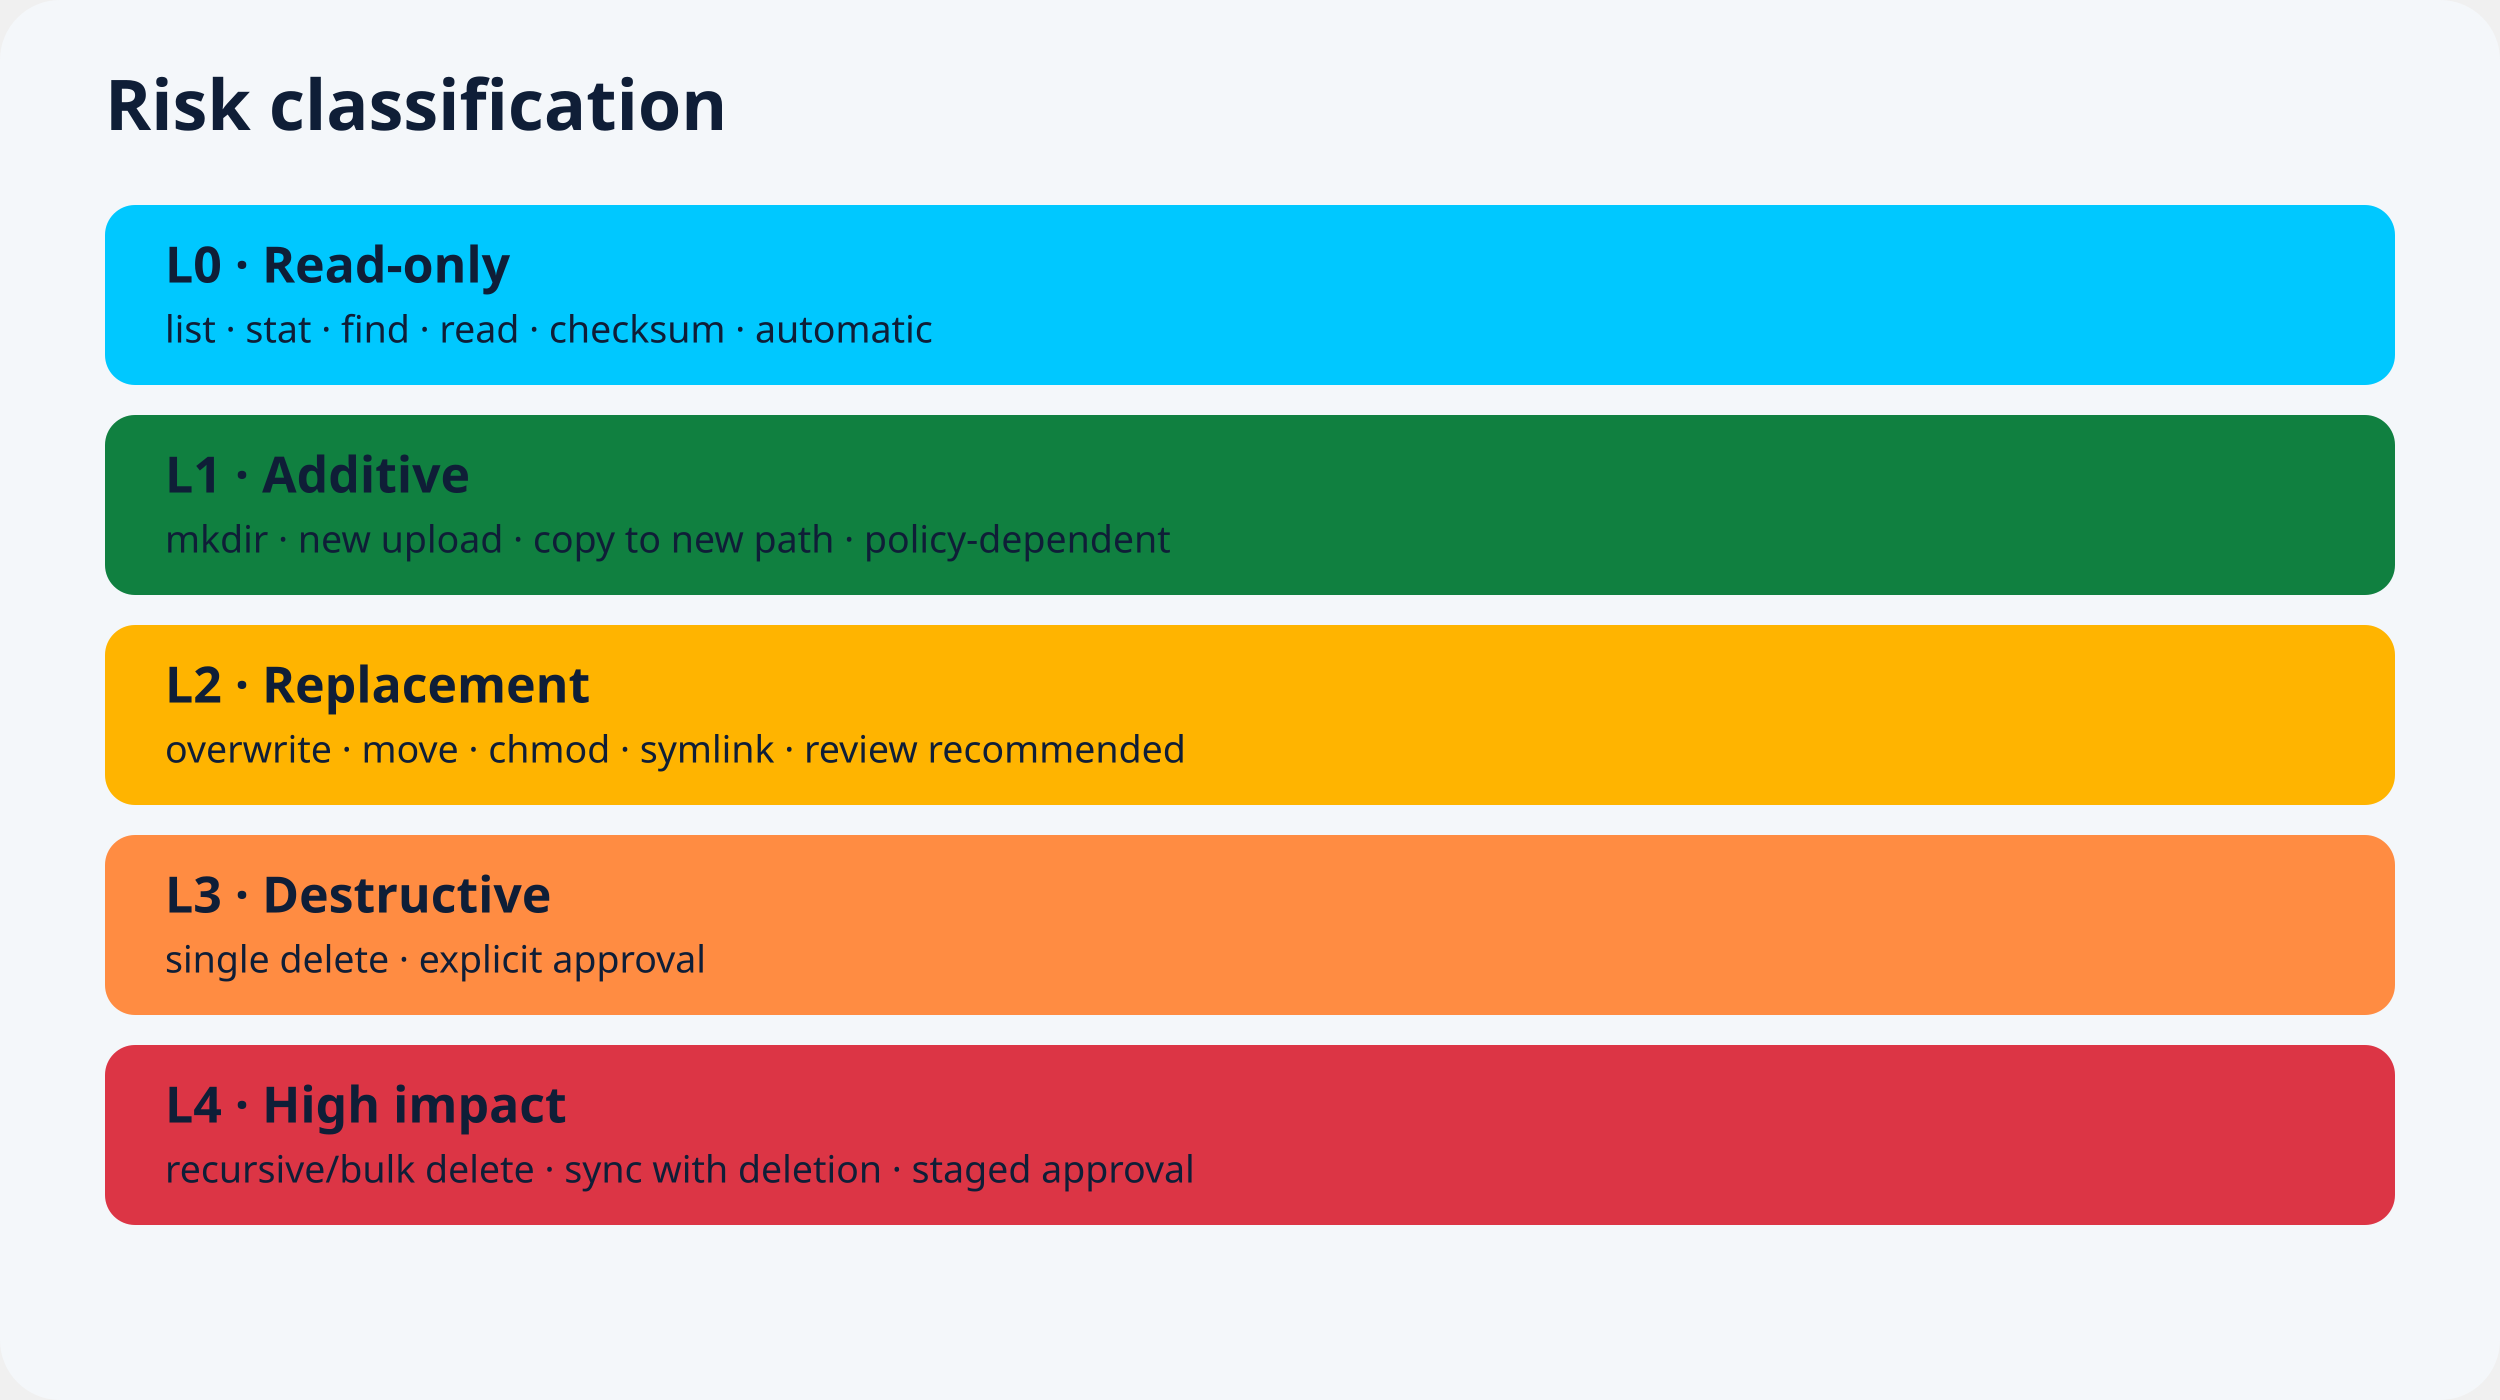
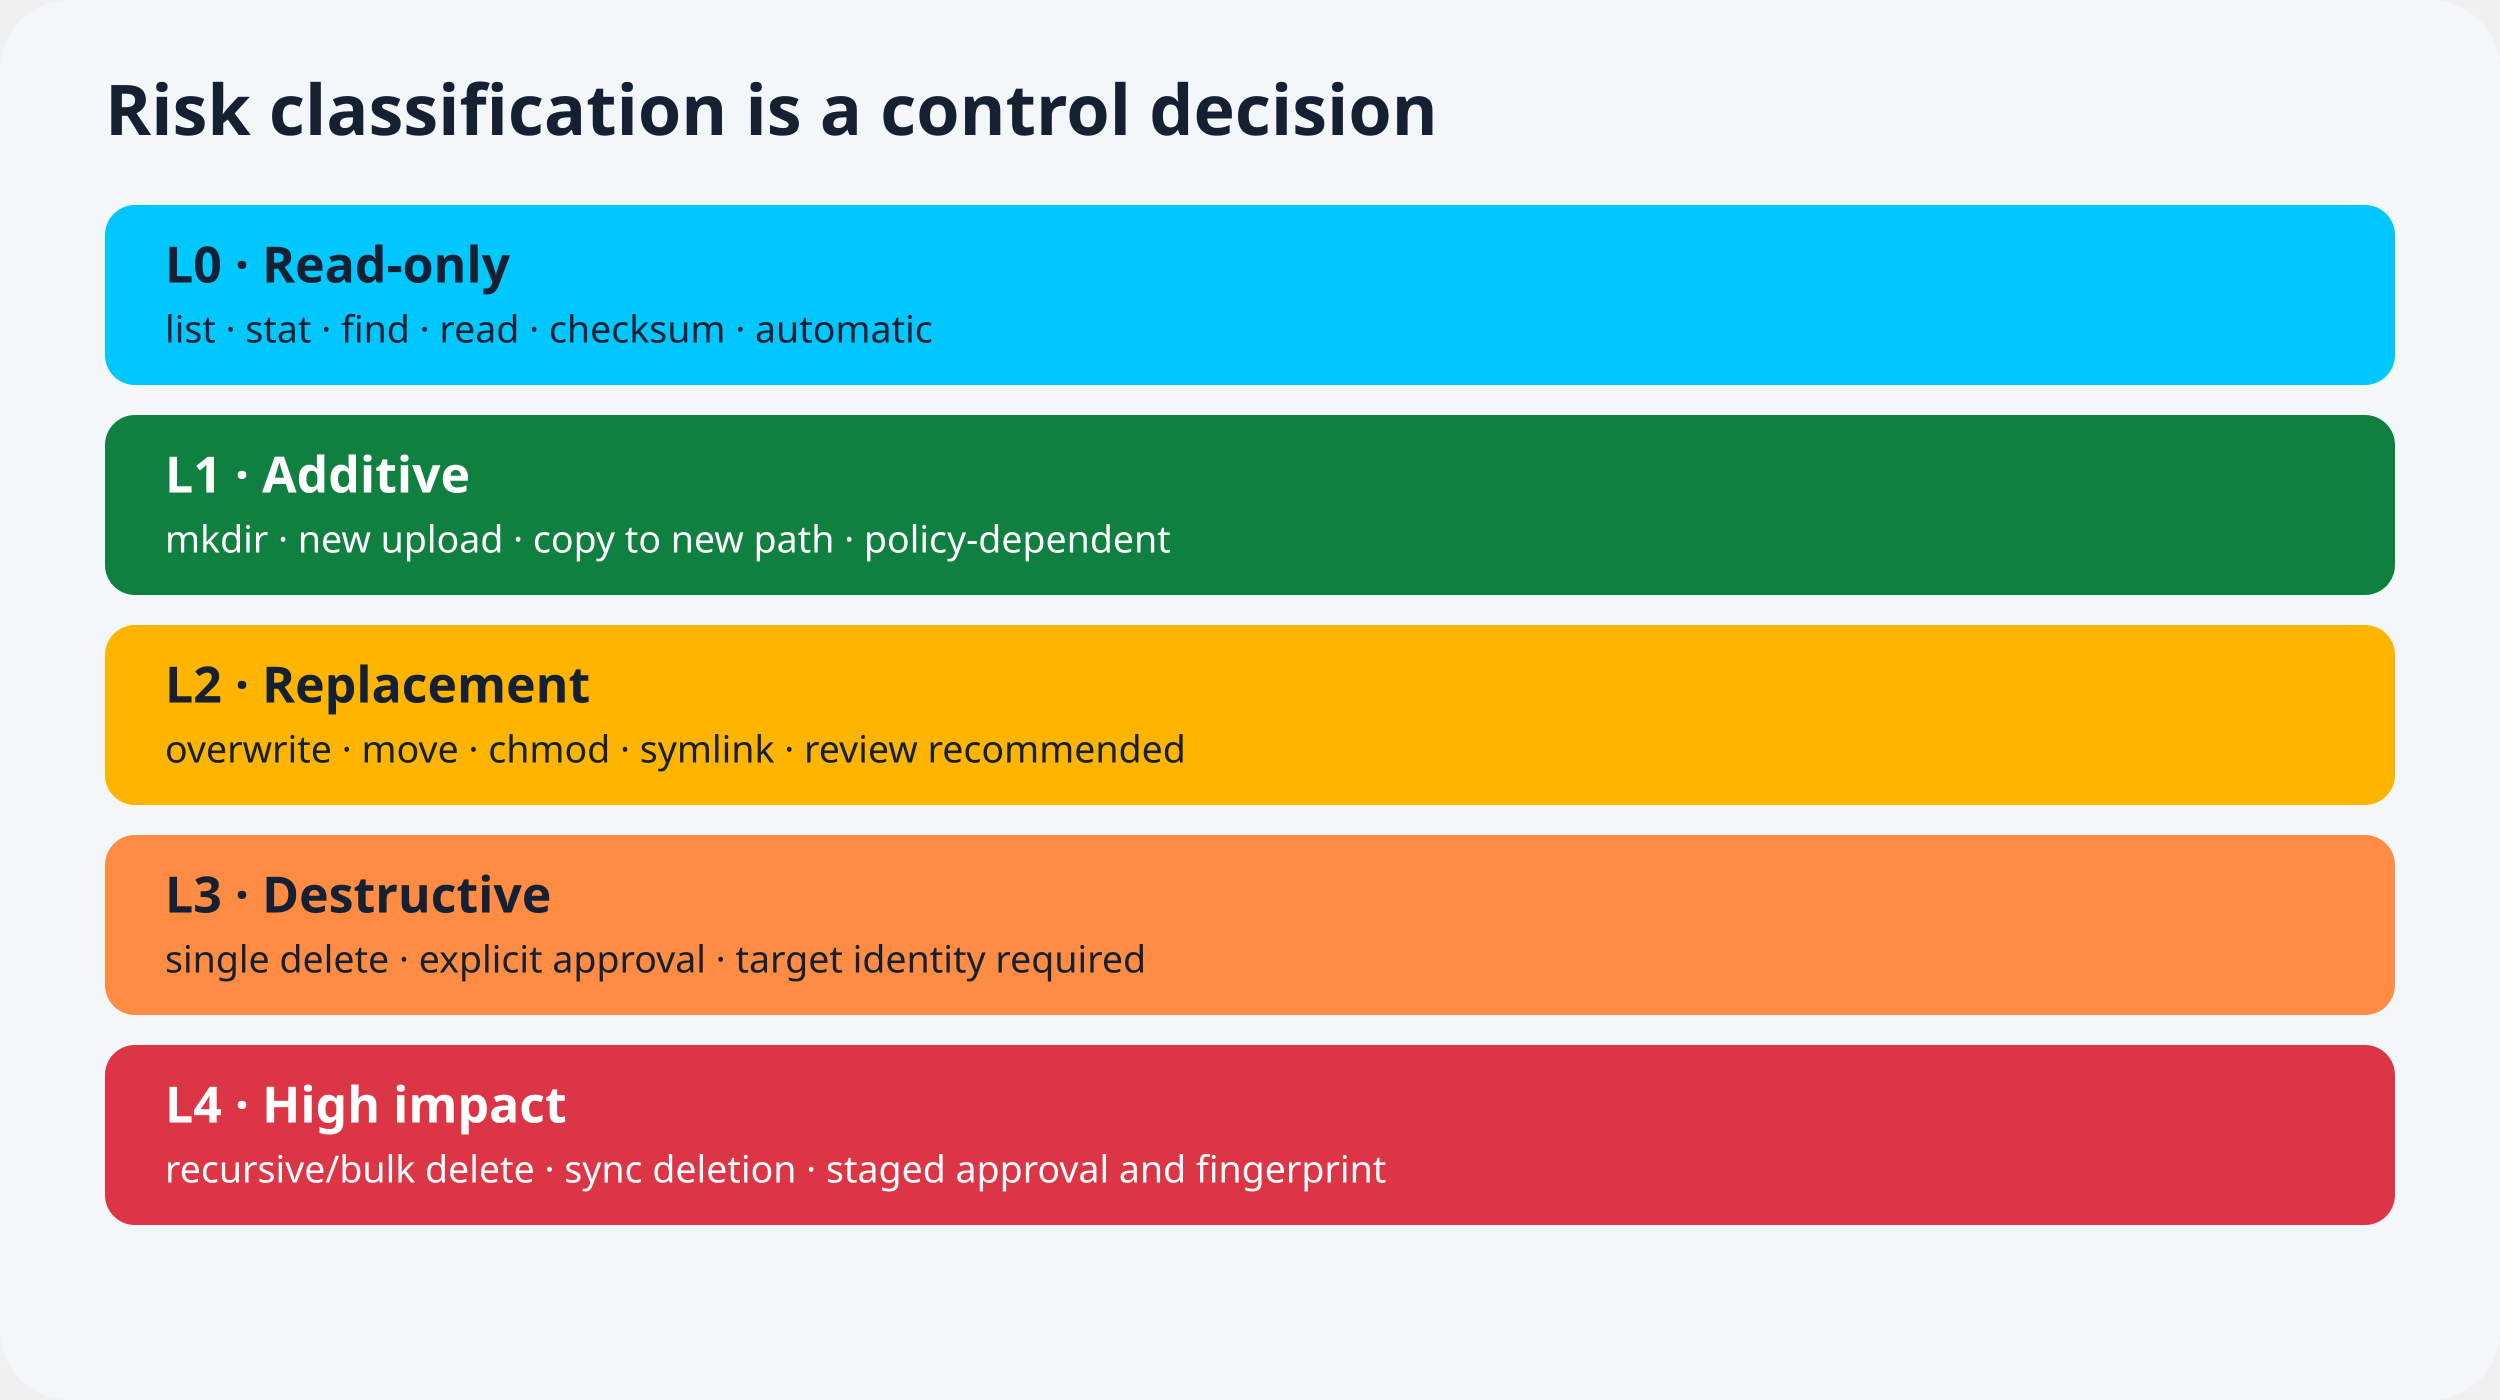
- <svg xmlns="http://www.w3.org/2000/svg" viewBox="0 0 1000 560" role="img" aria-labelledby="t d">
-   <style>text{font-family:system-ui,sans-serif;fill:#0F1E37}.h{font-size:28px;font-weight:700}.l{font-size:20px;font-weight:700}.s{font-size:15px}</style>
-   <rect width="1000" height="560" rx="24" fill="#F4F7FA" />
-   <text x="42" y="52" class="h">Risk classification</text>
+ <svg xmlns="http://www.w3.org/2000/svg" viewBox="0 0 1000 560" role="img" aria-labelledby="title desc">
+   <style>text{font-family:system-ui,sans-serif;fill:#162033}.heading{font-size:28px;font-weight:750}.level{font-size:20px;font-weight:750}.detail{font-size:15px}.on-dark{fill:#FFFFFF}</style>
+   <rect width="1000" height="560" rx="28" fill="#F4F7FA" />
+   <text x="42" y="54" class="heading">Risk classification is a control decision</text>
  <g transform="translate(42 82)">
    <rect width="916" height="72" rx="12" fill="#00C8FF" />
-     <text x="24" y="31" class="l">L0 · Read-only</text>
-     <text x="24" y="55" class="s">list · stat · find · read · checksum · automatic</text>
+     <text x="24" y="31" class="level">L0 · Read-only</text>
+     <text x="24" y="55" class="detail">list · stat · find · read · checksum · automatic</text>
  </g>
  <g transform="translate(42 166)">
    <rect width="916" height="72" rx="12" fill="#108040" />
-     <text x="24" y="31" class="l" fill="white">L1 · Additive</text>
-     <text x="24" y="55" class="s" fill="white">mkdir · new upload · copy to new path · policy-dependent</text>
+     <text x="24" y="31" class="level on-dark">L1 · Additive</text>
+     <text x="24" y="55" class="detail on-dark">mkdir · new upload · copy to new path · policy-dependent</text>
  </g>
  <g transform="translate(42 250)">
    <rect width="916" height="72" rx="12" fill="#FFB400" />
-     <text x="24" y="31" class="l">L2 · Replacement</text>
-     <text x="24" y="55" class="s">overwrite · move · chmod · symlink · review recommended</text>
+     <text x="24" y="31" class="level">L2 · Replacement</text>
+     <text x="24" y="55" class="detail">overwrite · move · chmod · symlink · review recommended</text>
  </g>
  <g transform="translate(42 334)">
    <rect width="916" height="72" rx="12" fill="#FF8C42" />
-     <text x="24" y="31" class="l">L3 · Destructive</text>
-     <text x="24" y="55" class="s">single delete · explicit approval</text>
+     <text x="24" y="31" class="level">L3 · Destructive</text>
+     <text x="24" y="55" class="detail">single delete · explicit approval · target identity required</text>
  </g>
  <g transform="translate(42 418)">
    <rect width="916" height="72" rx="12" fill="#DC3545" />
-     <text x="24" y="31" class="l" fill="white">L4 · High impact</text>
-     <text x="24" y="55" class="s" fill="white">recursive/bulk delete · sync with deletion · staged approval</text>
+     <text x="24" y="31" class="level on-dark">L4 · High impact</text>
+     <text x="24" y="55" class="detail on-dark">recursive/bulk delete · sync deletion · staged approval and fingerprint</text>
  </g>
</svg>
